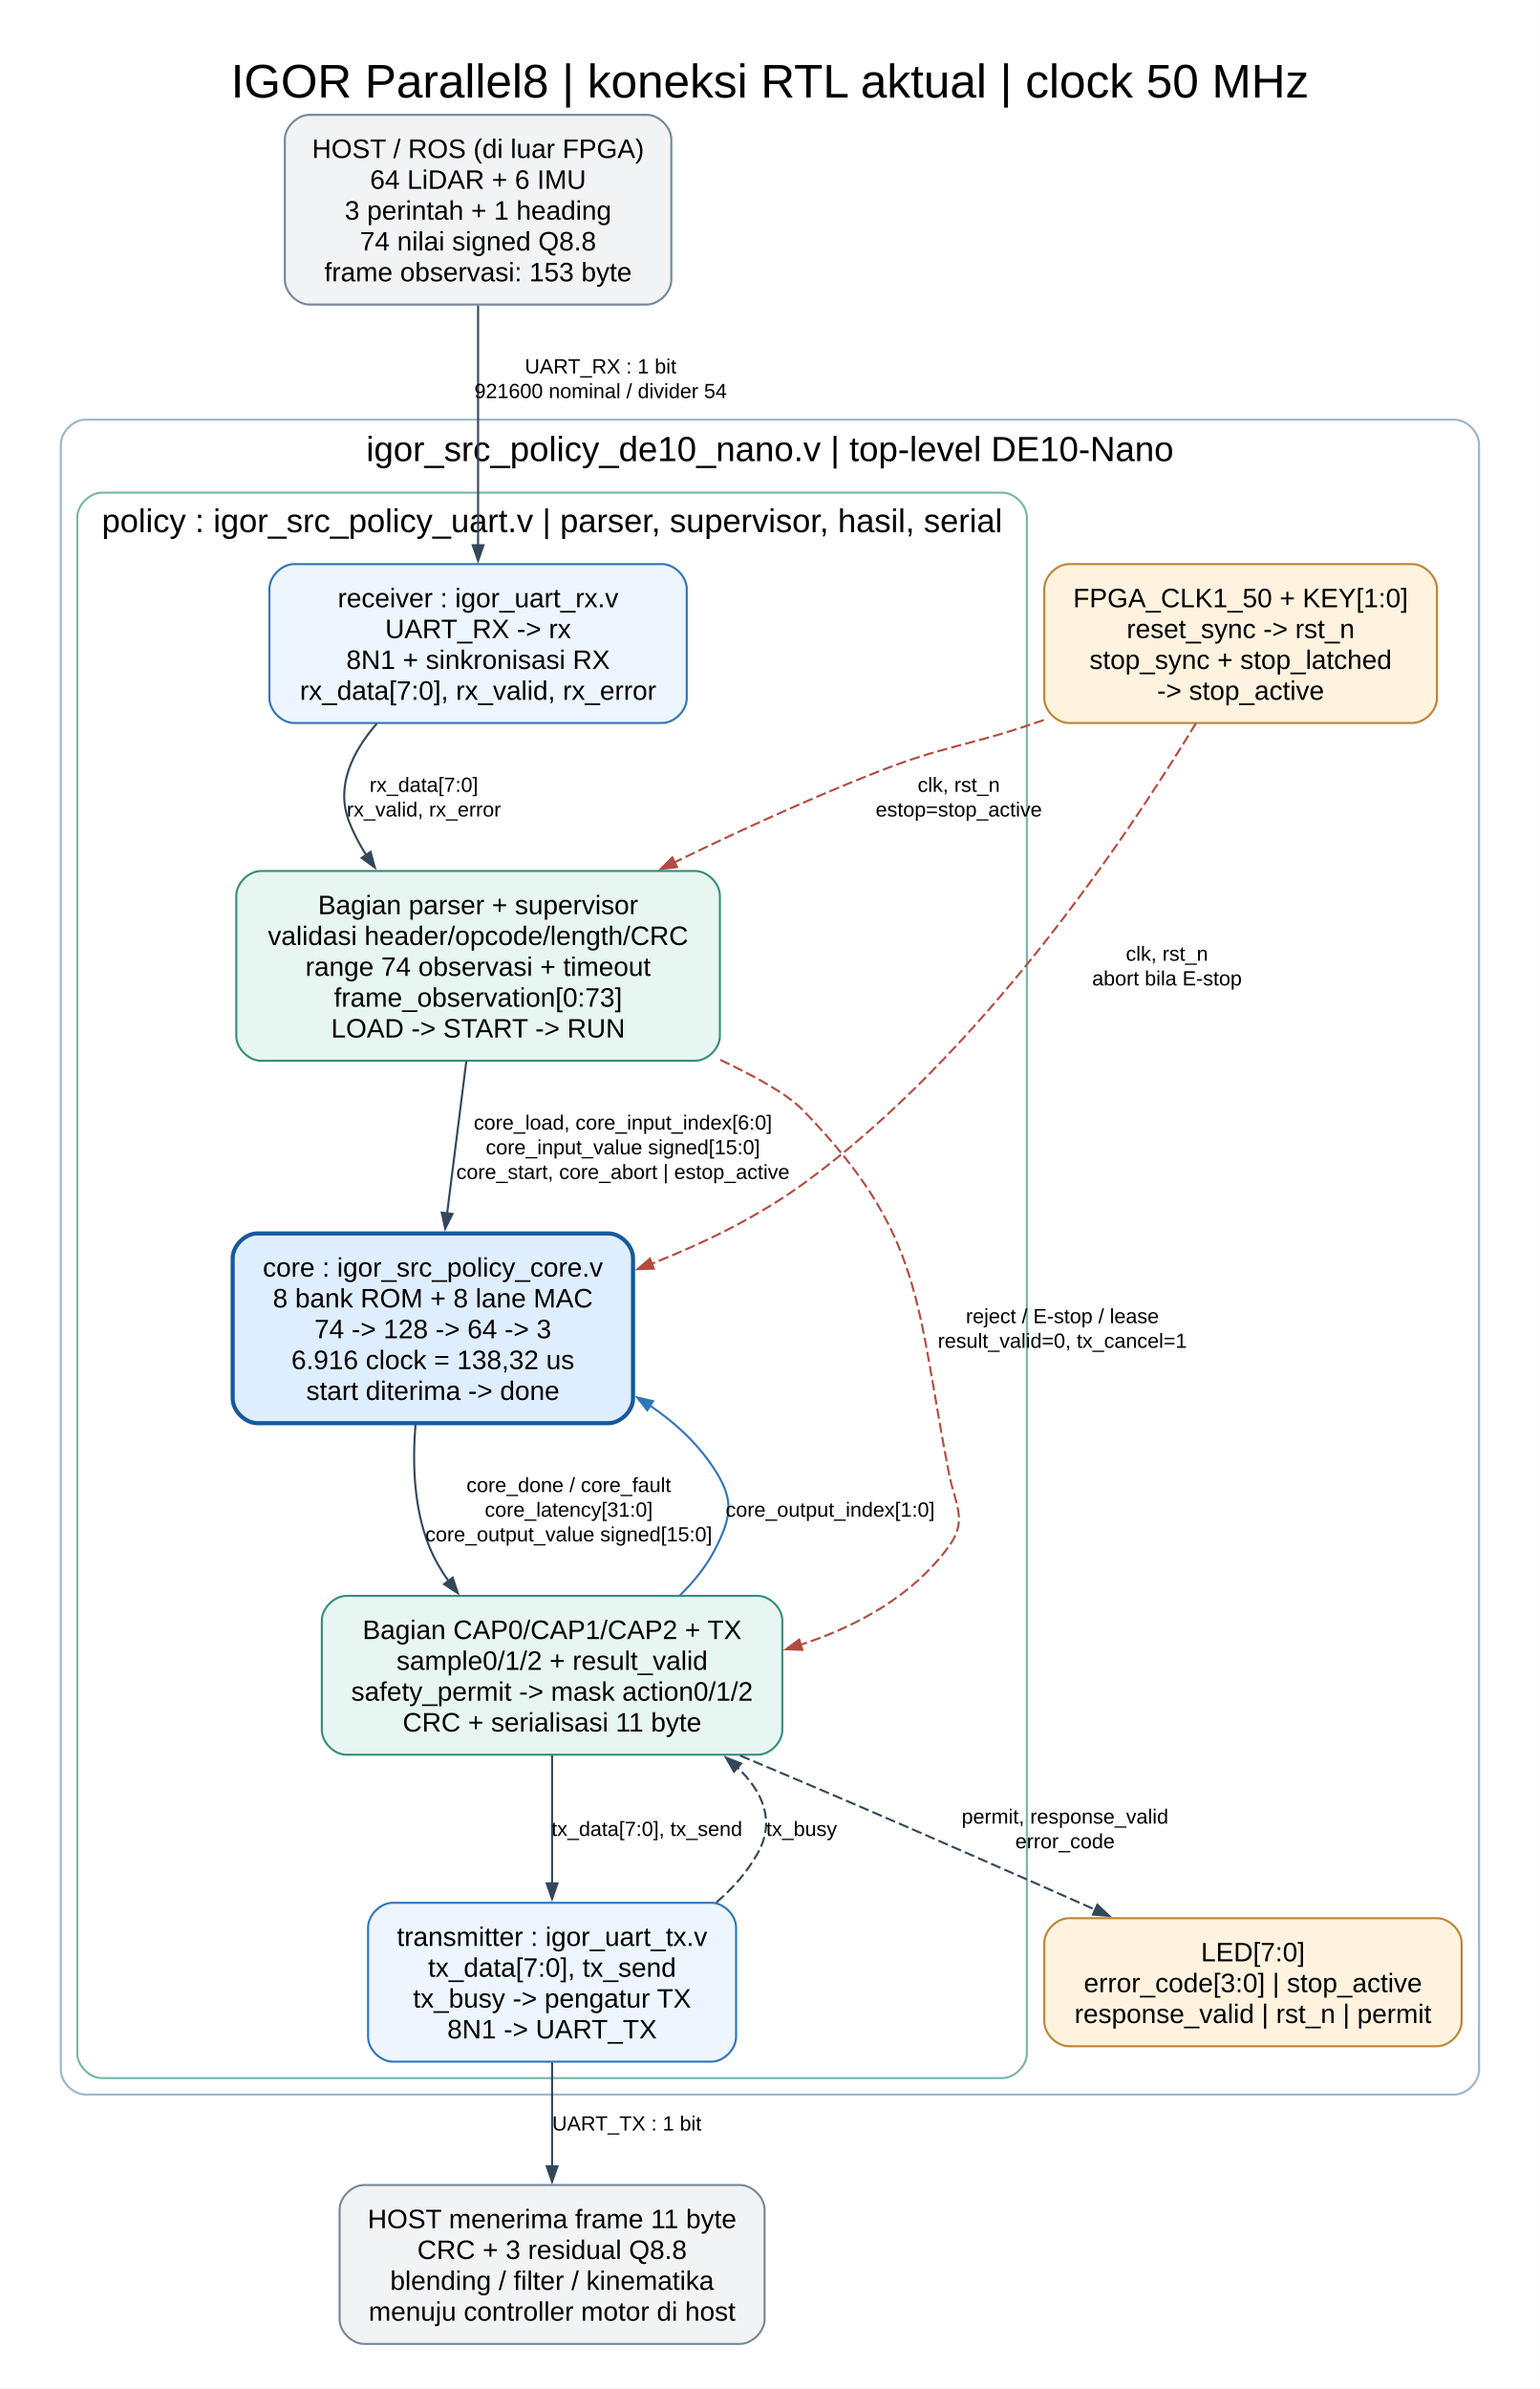
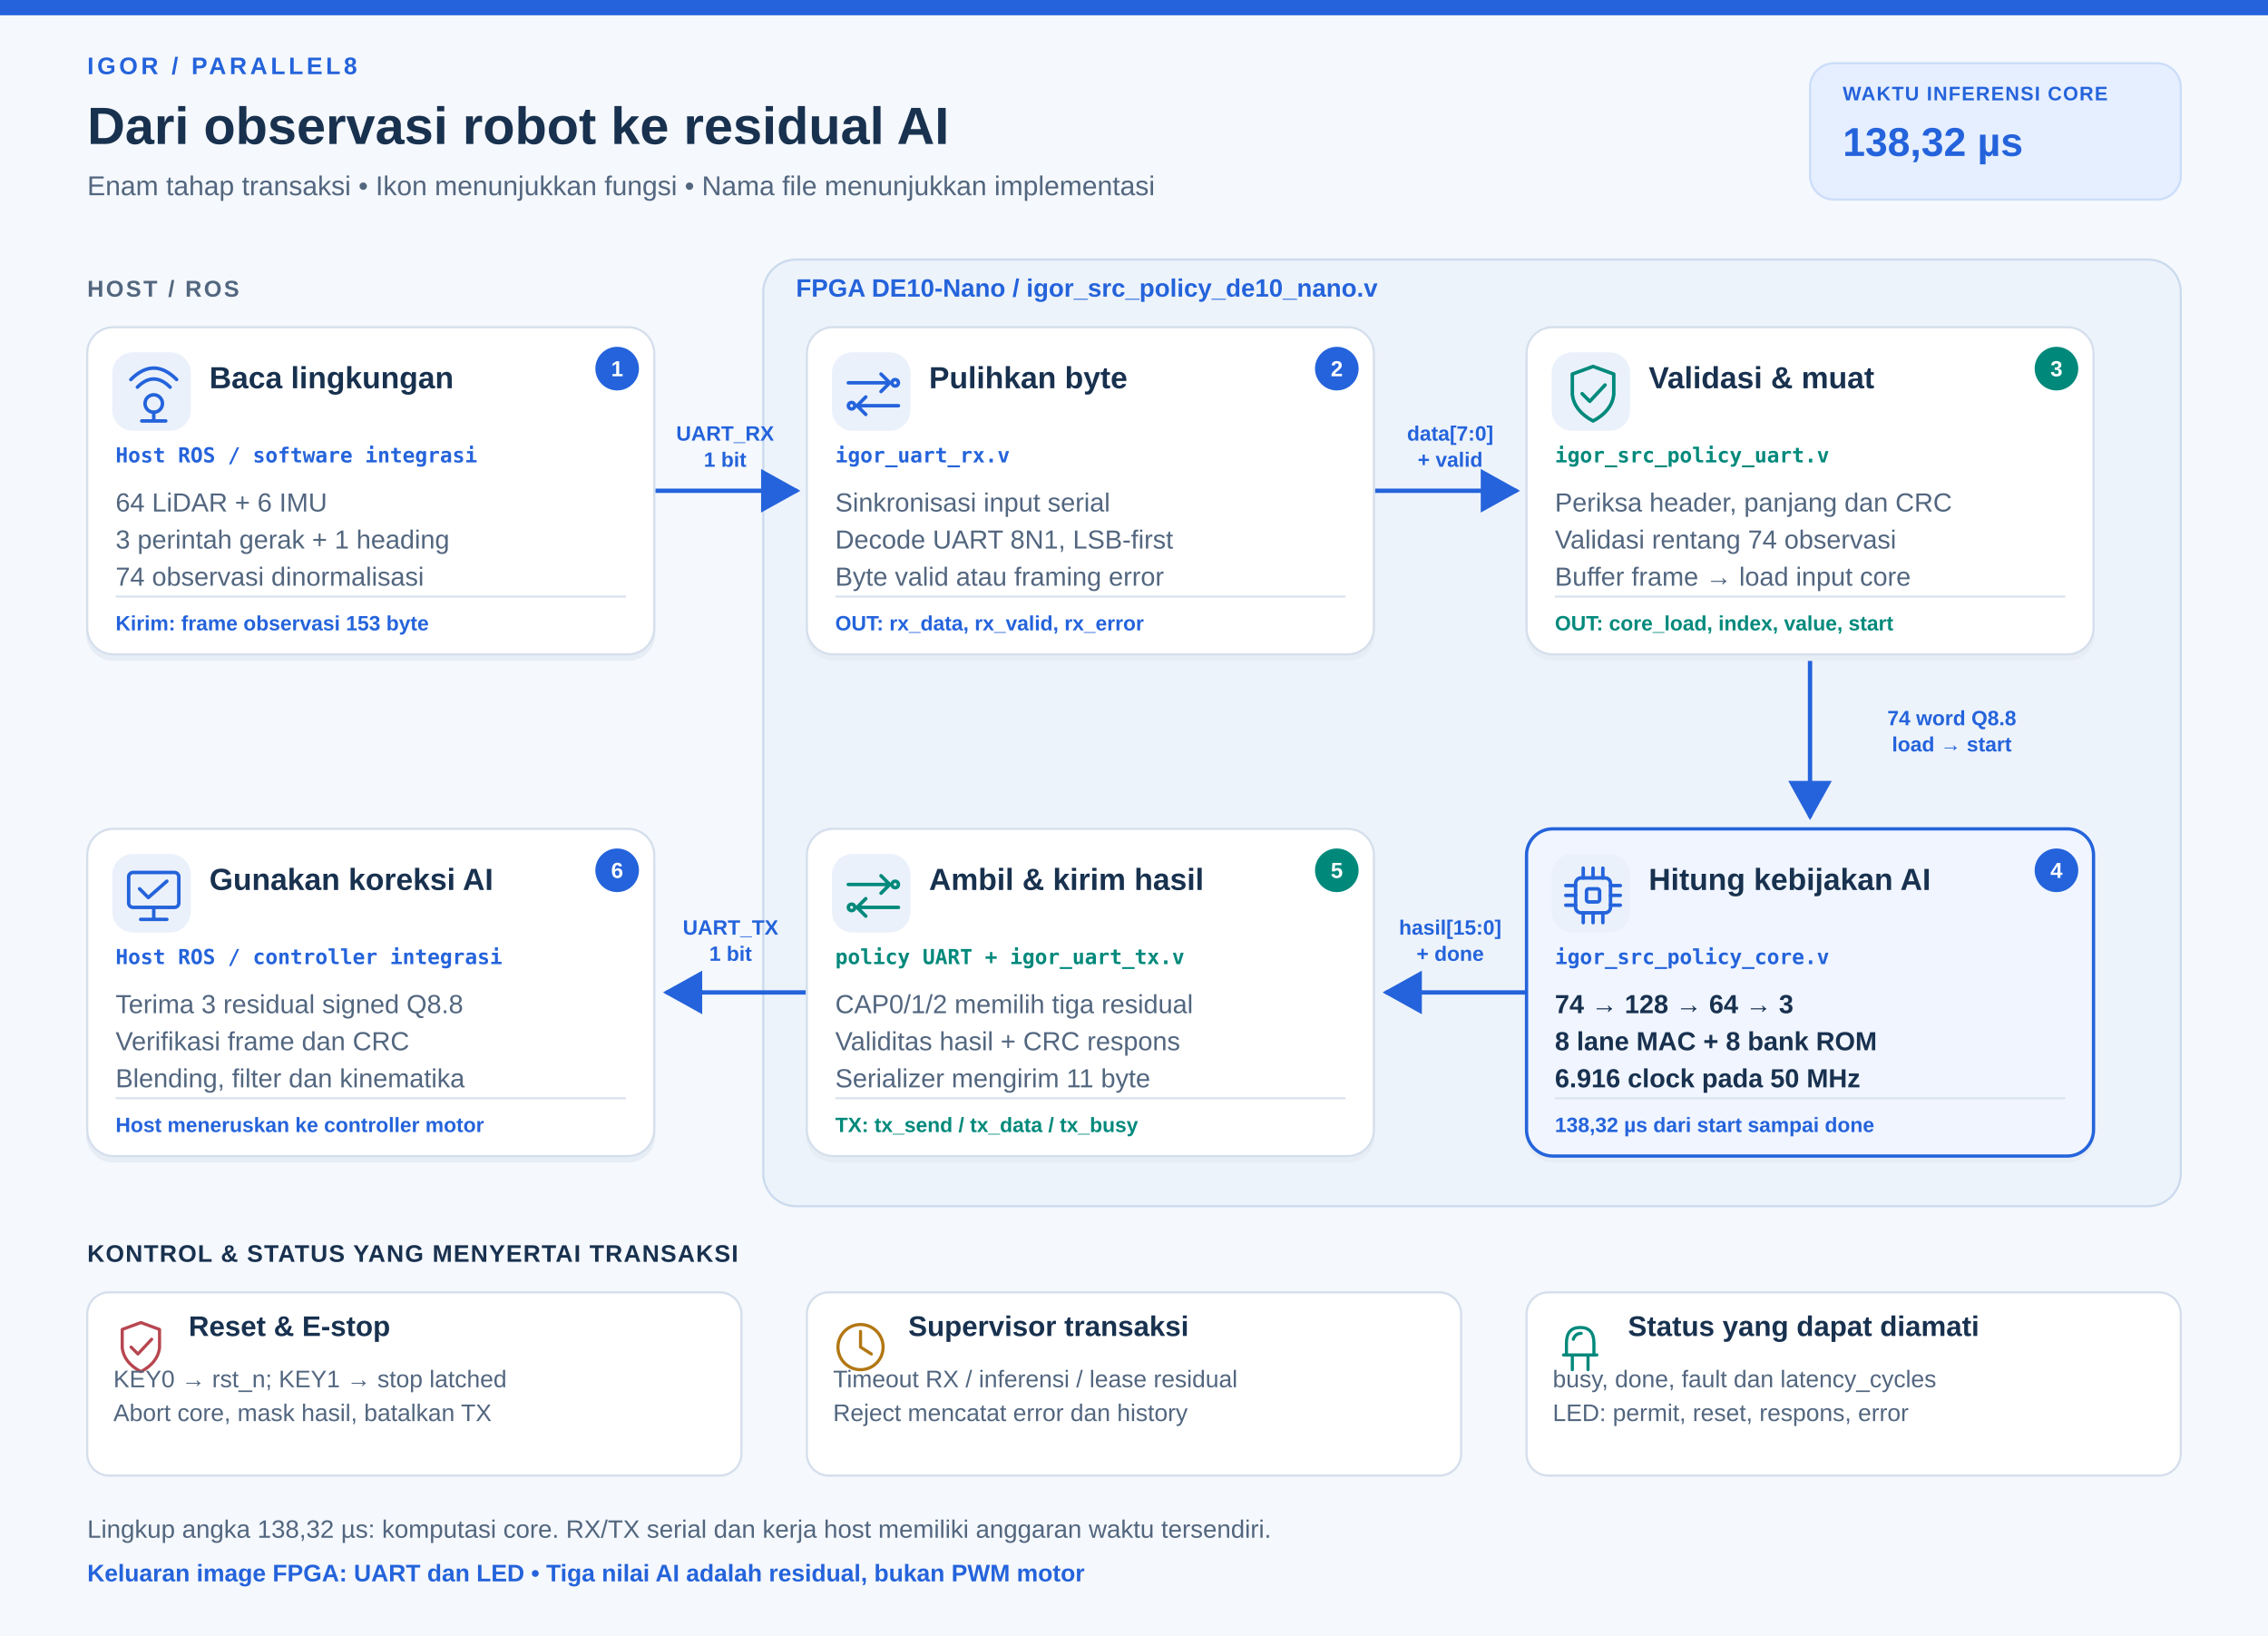
- <svg xmlns="http://www.w3.org/2000/svg" width="749pt" height="1162pt" viewBox="0.00 0.00 749.00 1162.00">
-   <g id="graph0" class="graph" transform="scale(1 1) rotate(0) translate(21.6 1140.06)">
-     <polygon fill="white" stroke="none" points="-21.6,21.6 -21.6,-1140.06 727.6,-1140.06 727.6,21.6 -21.6,21.6" />
-     <text xml:space="preserve" text-anchor="middle" x="353" y="-1092.61" font-family="Arial" font-size="23.00">IGOR Parallel8 | koneksi RTL aktual | clock 50 MHz</text>
-     <g id="clust1" class="cluster">
-       <path fill="white" stroke="#9ab5ce" d="M20,-121.28C20,-121.28 686,-121.28 686,-121.28 692,-121.28 698,-127.28 698,-133.28 698,-133.28 698,-923.93 698,-923.93 698,-929.93 692,-935.93 686,-935.93 686,-935.93 20,-935.93 20,-935.93 14,-935.93 8,-929.93 8,-923.93 8,-923.93 8,-133.28 8,-133.28 8,-127.28 14,-121.28 20,-121.28" />
-       <text xml:space="preserve" text-anchor="middle" x="353" y="-915.78" font-family="Arial" font-size="17.00">igor_src_policy_de10_nano.v | top-level DE10-Nano</text>
-     </g>
-     <g id="clust2" class="cluster">
-       <path fill="white" stroke="#78b5aa" d="M28,-129.28C28,-129.28 466,-129.28 466,-129.28 472,-129.28 478,-135.28 478,-141.28 478,-141.28 478,-888.43 478,-888.43 478,-894.43 472,-900.43 466,-900.43 466,-900.43 28,-900.43 28,-900.43 22,-900.43 16,-894.43 16,-888.43 16,-888.43 16,-141.28 16,-141.28 16,-135.28 22,-129.28 28,-129.28" />
-       <text xml:space="preserve" text-anchor="middle" x="247" y="-881.23" font-family="Arial" font-size="16.00">policy : igor_src_policy_uart.v | parser, supervisor, hasil, serial</text>
-     </g>
-     <g id="node1" class="node">
-       <path fill="#f1f3f5" stroke="#778899" d="M293.02,-1084.21C293.02,-1084.21 128.98,-1084.21 128.98,-1084.21 122.98,-1084.21 116.98,-1078.21 116.98,-1072.21 116.98,-1072.21 116.98,-1003.93 116.98,-1003.93 116.98,-997.93 122.98,-991.93 128.98,-991.93 128.98,-991.93 293.02,-991.93 293.02,-991.93 299.02,-991.93 305.02,-997.93 305.02,-1003.93 305.02,-1003.93 305.02,-1072.21 305.02,-1072.21 305.02,-1078.21 299.02,-1084.21 293.02,-1084.21" />
-       <text xml:space="preserve" text-anchor="middle" x="211" y="-1063.22" font-family="Arial" font-size="13.00">HOST / ROS (di luar FPGA)</text>
-       <text xml:space="preserve" text-anchor="middle" x="211" y="-1048.22" font-family="Arial" font-size="13.00">64 LiDAR + 6 IMU</text>
-       <text xml:space="preserve" text-anchor="middle" x="211" y="-1033.22" font-family="Arial" font-size="13.00">3 perintah + 1 heading</text>
-       <text xml:space="preserve" text-anchor="middle" x="211" y="-1018.22" font-family="Arial" font-size="13.00">74 nilai signed Q8.8</text>
-       <text xml:space="preserve" text-anchor="middle" x="211" y="-1003.22" font-family="Arial" font-size="13.00">frame observasi: 153 byte</text>
-     </g>
-     <g id="node4" class="node">
-       <path fill="#edf5ff" stroke="#3175b9" d="M300.52,-865.68C300.52,-865.68 121.48,-865.68 121.48,-865.68 115.48,-865.68 109.48,-859.68 109.48,-853.68 109.48,-853.68 109.48,-800.4 109.48,-800.4 109.48,-794.4 115.48,-788.4 121.48,-788.4 121.48,-788.4 300.52,-788.4 300.52,-788.4 306.52,-788.4 312.52,-794.4 312.52,-800.4 312.52,-800.4 312.52,-853.68 312.52,-853.68 312.52,-859.68 306.52,-865.68 300.52,-865.68" />
-       <text xml:space="preserve" text-anchor="middle" x="211" y="-844.69" font-family="Arial" font-size="13.00">receiver : igor_uart_rx.v</text>
-       <text xml:space="preserve" text-anchor="middle" x="211" y="-829.69" font-family="Arial" font-size="13.00">UART_RX -&gt; rx</text>
-       <text xml:space="preserve" text-anchor="middle" x="211" y="-814.69" font-family="Arial" font-size="13.00">8N1 + sinkronisasi RX</text>
-       <text xml:space="preserve" text-anchor="middle" x="211" y="-799.69" font-family="Arial" font-size="13.00">rx_data[7:0], rx_valid, rx_error</text>
-     </g>
-     <g id="edge11" class="edge">
-       <path fill="none" stroke="#33475b" d="M211,-991.46C211,-956.79 211,-909.3 211,-874.44" />
-       <polygon fill="#33475b" stroke="#33475b" points="213.63,-874.88 211,-867.38 208.38,-874.88 213.63,-874.88" />
-       <text xml:space="preserve" text-anchor="middle" x="270.62" y="-958.43" font-family="Arial" font-size="10.00">UART_RX : 1 bit</text>
-       <text xml:space="preserve" text-anchor="middle" x="270.62" y="-946.43" font-family="Arial" font-size="10.00">921600 nominal / divider 54</text>
-     </g>
-     <g id="node2" class="node">
-       <path fill="#f1f3f5" stroke="#778899" d="M338.39,-77.28C338.39,-77.28 155.61,-77.28 155.61,-77.28 149.61,-77.28 143.61,-71.28 143.61,-65.28 143.61,-65.28 143.61,-12 143.61,-12 143.61,-6 149.61,0 155.61,0 155.61,0 338.39,0 338.39,0 344.39,0 350.39,-6 350.39,-12 350.39,-12 350.39,-65.28 350.39,-65.28 350.39,-71.28 344.39,-77.28 338.39,-77.28" />
-       <text xml:space="preserve" text-anchor="middle" x="247" y="-56.29" font-family="Arial" font-size="13.00">HOST menerima frame 11 byte</text>
-       <text xml:space="preserve" text-anchor="middle" x="247" y="-41.29" font-family="Arial" font-size="13.00">CRC + 3 residual Q8.8</text>
-       <text xml:space="preserve" text-anchor="middle" x="247" y="-26.29" font-family="Arial" font-size="13.00">blending / filter / kinematika</text>
-       <text xml:space="preserve" text-anchor="middle" x="247" y="-11.29" font-family="Arial" font-size="13.00">menuju controller motor di host</text>
-     </g>
-     <g id="node3" class="node">
-       <path fill="#fff3df" stroke="#bd8534" d="M665.52,-865.68C665.52,-865.68 498.48,-865.68 498.48,-865.68 492.48,-865.68 486.48,-859.68 486.48,-853.68 486.48,-853.68 486.48,-800.4 486.48,-800.4 486.48,-794.4 492.48,-788.4 498.48,-788.4 498.48,-788.4 665.52,-788.4 665.52,-788.4 671.52,-788.4 677.52,-794.4 677.52,-800.4 677.52,-800.4 677.52,-853.68 677.52,-853.68 677.52,-859.68 671.52,-865.68 665.52,-865.68" />
-       <text xml:space="preserve" text-anchor="middle" x="582" y="-844.69" font-family="Arial" font-size="13.00">FPGA_CLK1_50 + KEY[1:0]</text>
-       <text xml:space="preserve" text-anchor="middle" x="582" y="-829.69" font-family="Arial" font-size="13.00">reset_sync -&gt; rst_n</text>
-       <text xml:space="preserve" text-anchor="middle" x="582" y="-814.69" font-family="Arial" font-size="13.00">stop_sync + stop_latched</text>
-       <text xml:space="preserve" text-anchor="middle" x="582" y="-799.69" font-family="Arial" font-size="13.00">-&gt; stop_active</text>
-     </g>
-     <g id="node5" class="node">
-       <path fill="#e8f6f1" stroke="#348f7c" d="M316.64,-716.4C316.64,-716.4 105.36,-716.4 105.36,-716.4 99.36,-716.4 93.36,-710.4 93.36,-704.4 93.36,-704.4 93.36,-636.12 93.36,-636.12 93.36,-630.12 99.36,-624.12 105.36,-624.12 105.36,-624.12 316.64,-624.12 316.64,-624.12 322.64,-624.12 328.64,-630.12 328.64,-636.12 328.64,-636.12 328.64,-704.4 328.64,-704.4 328.64,-710.4 322.64,-716.4 316.64,-716.4" />
-       <text xml:space="preserve" text-anchor="middle" x="211" y="-695.41" font-family="Arial" font-size="13.00">Bagian parser + supervisor</text>
-       <text xml:space="preserve" text-anchor="middle" x="211" y="-680.41" font-family="Arial" font-size="13.00">validasi header/opcode/length/CRC</text>
-       <text xml:space="preserve" text-anchor="middle" x="211" y="-665.41" font-family="Arial" font-size="13.00">range 74 observasi + timeout</text>
-       <text xml:space="preserve" text-anchor="middle" x="211" y="-650.41" font-family="Arial" font-size="13.00">frame_observation[0:73]</text>
-       <text xml:space="preserve" text-anchor="middle" x="211" y="-635.41" font-family="Arial" font-size="13.00">LOAD -&gt; START -&gt; RUN</text>
-     </g>
-     <g id="edge8" class="edge">
-       <path fill="none" stroke="#b44b40" stroke-dasharray="5,2" d="M486.24,-789.86C484.82,-789.37 483.4,-788.88 482,-788.4 447.99,-776.73 438.21,-777.56 404.75,-764.4 372.09,-751.56 337.28,-735.58 306.31,-720.51" />
-       <polygon fill="#b44b40" stroke="#b44b40" points="307.77,-718.3 299.88,-717.36 305.47,-723.02 307.77,-718.3" />
-       <text xml:space="preserve" text-anchor="middle" x="444.88" y="-754.9" font-family="Arial" font-size="10.00">clk, rst_n</text>
-       <text xml:space="preserve" text-anchor="middle" x="444.88" y="-742.9" font-family="Arial" font-size="10.00">estop=stop_active</text>
-     </g>
-     <g id="node6" class="node">
-       <path fill="#dfeeff" stroke="#165a9e" stroke-width="2" d="M274.39,-540.12C274.39,-540.12 103.61,-540.12 103.61,-540.12 97.61,-540.12 91.61,-534.12 91.61,-528.12 91.61,-528.12 91.61,-459.84 91.61,-459.84 91.61,-453.84 97.61,-447.84 103.61,-447.84 103.61,-447.84 274.39,-447.84 274.39,-447.84 280.39,-447.84 286.39,-453.84 286.39,-459.84 286.39,-459.84 286.39,-528.12 286.39,-528.12 286.39,-534.12 280.39,-540.12 274.39,-540.12" />
-       <text xml:space="preserve" text-anchor="middle" x="189" y="-519.13" font-family="Arial" font-size="13.00">core : igor_src_policy_core.v</text>
-       <text xml:space="preserve" text-anchor="middle" x="189" y="-504.13" font-family="Arial" font-size="13.00">8 bank ROM + 8 lane MAC</text>
-       <text xml:space="preserve" text-anchor="middle" x="189" y="-489.13" font-family="Arial" font-size="13.00">74 -&gt; 128 -&gt; 64 -&gt; 3</text>
-       <text xml:space="preserve" text-anchor="middle" x="189" y="-474.13" font-family="Arial" font-size="13.00">6.916 clock = 138,32 us</text>
-       <text xml:space="preserve" text-anchor="middle" x="189" y="-459.13" font-family="Arial" font-size="13.00">start diterima -&gt; done</text>
-     </g>
-     <g id="edge9" class="edge">
-       <path fill="none" stroke="#b44b40" stroke-dasharray="5,2" d="M560.26,-788.27C526.19,-732.12 455.12,-626.57 369,-564.12 346.99,-548.16 320.83,-535.37 295.37,-525.34" />
-       <polygon fill="#b44b40" stroke="#b44b40" points="296.49,-522.96 288.55,-522.72 294.61,-527.86 296.49,-522.96" />
-       <text xml:space="preserve" text-anchor="middle" x="546.17" y="-672.76" font-family="Arial" font-size="10.00">clk, rst_n</text>
-       <text xml:space="preserve" text-anchor="middle" x="546.17" y="-660.76" font-family="Arial" font-size="10.00">abort bila E-stop</text>
-     </g>
-     <g id="edge1" class="edge">
-       <path fill="none" stroke="#33475b" d="M161.73,-788.12C149.57,-774.09 141.68,-757.42 148.25,-740.4 150.41,-734.81 153.25,-729.4 156.53,-724.22" />
-       <polygon fill="#33475b" stroke="#33475b" points="158.68,-725.73 160.78,-718.06 154.36,-722.75 158.68,-725.73" />
-       <text xml:space="preserve" text-anchor="middle" x="184.62" y="-754.9" font-family="Arial" font-size="10.00">rx_data[7:0]</text>
-       <text xml:space="preserve" text-anchor="middle" x="184.62" y="-742.9" font-family="Arial" font-size="10.00">rx_valid, rx_error</text>
-     </g>
-     <g id="edge2" class="edge">
-       <path fill="none" stroke="#33475b" d="M205.28,-623.92C202.42,-601.3 198.94,-573.74 195.94,-549.93" />
-       <polygon fill="#33475b" stroke="#33475b" points="198.54,-549.61 195,-542.5 193.33,-550.27 198.54,-549.61" />
-       <text xml:space="preserve" text-anchor="middle" x="281.47" y="-590.62" font-family="Arial" font-size="10.00">core_load, core_input_index[6:0]</text>
-       <text xml:space="preserve" text-anchor="middle" x="281.47" y="-578.62" font-family="Arial" font-size="10.00">core_input_value signed[15:0]</text>
-       <text xml:space="preserve" text-anchor="middle" x="281.47" y="-566.62" font-family="Arial" font-size="10.00">core_start, core_abort | estop_active</text>
-     </g>
-     <g id="node7" class="node">
-       <path fill="#e8f6f1" stroke="#348f7c" d="M347.02,-363.84C347.02,-363.84 146.98,-363.84 146.98,-363.84 140.98,-363.84 134.98,-357.84 134.98,-351.84 134.98,-351.84 134.98,-298.56 134.98,-298.56 134.98,-292.56 140.98,-286.56 146.98,-286.56 146.98,-286.56 347.02,-286.56 347.02,-286.56 353.02,-286.56 359.02,-292.56 359.02,-298.56 359.02,-298.56 359.02,-351.84 359.02,-351.84 359.02,-357.84 353.02,-363.84 347.02,-363.84" />
-       <text xml:space="preserve" text-anchor="middle" x="247" y="-342.85" font-family="Arial" font-size="13.00">Bagian CAP0/CAP1/CAP2 + TX</text>
-       <text xml:space="preserve" text-anchor="middle" x="247" y="-327.85" font-family="Arial" font-size="13.00">sample0/1/2 + result_valid</text>
-       <text xml:space="preserve" text-anchor="middle" x="247" y="-312.85" font-family="Arial" font-size="13.00">safety_permit -&gt; mask action0/1/2</text>
-       <text xml:space="preserve" text-anchor="middle" x="247" y="-297.85" font-family="Arial" font-size="13.00">CRC + serialisasi 11 byte</text>
-     </g>
-     <g id="edge7" class="edge">
-       <path fill="none" stroke="#b44b40" stroke-dasharray="5,2" d="M328.85,-624.53C346.79,-616.09 361.75,-607.59 369,-600.12 427.83,-539.52 423.93,-506.76 440,-423.84 443.04,-408.13 449.44,-400.76 440,-387.84 422.58,-363.99 395.83,-349.16 367.74,-339.99" />
-       <polygon fill="#b44b40" stroke="#b44b40" points="368.77,-337.56 360.83,-337.88 367.24,-342.58 368.77,-337.56" />
-       <text xml:space="preserve" text-anchor="middle" x="495.27" y="-496.48" font-family="Arial" font-size="10.00">reject / E-stop / lease</text>
-       <text xml:space="preserve" text-anchor="middle" x="495.27" y="-484.48" font-family="Arial" font-size="10.00">result_valid=0, tx_cancel=1</text>
-     </g>
-     <g id="edge3" class="edge">
-       <path fill="none" stroke="#33475b" d="M180.54,-447.03C178.99,-428.08 179.78,-406.28 187.25,-387.84 189.64,-381.95 192.88,-376.32 196.64,-371.01" />
-       <polygon fill="#33475b" stroke="#33475b" points="198.63,-372.73 201.12,-365.19 194.47,-369.53 198.63,-372.73" />
-       <text xml:space="preserve" text-anchor="middle" x="255.12" y="-414.34" font-family="Arial" font-size="10.00">core_done / core_fault</text>
-       <text xml:space="preserve" text-anchor="middle" x="255.12" y="-402.34" font-family="Arial" font-size="10.00">core_latency[31:0]</text>
-       <text xml:space="preserve" text-anchor="middle" x="255.12" y="-390.34" font-family="Arial" font-size="10.00">core_output_value signed[15:0]</text>
-     </g>
-     <g id="edge4" class="edge">
-       <path fill="none" stroke="#3175b9" d="M309.25,-364.15C316.4,-371.12 322.67,-379.03 327,-387.84 334.06,-402.2 335.41,-410.23 327,-423.84 318.86,-437.02 307.37,-447.77 294.44,-456.52" />
-       <polygon fill="#3175b9" stroke="#3175b9" points="293.32,-454.12 288.4,-460.36 296.14,-458.55 293.32,-454.12" />
-       <text xml:space="preserve" text-anchor="middle" x="382.31" y="-402.34" font-family="Arial" font-size="10.00">core_output_index[1:0]</text>
-     </g>
-     <g id="node8" class="node">
-       <path fill="#edf5ff" stroke="#3175b9" d="M324.52,-214.56C324.52,-214.56 169.48,-214.56 169.48,-214.56 163.48,-214.56 157.48,-208.56 157.48,-202.56 157.48,-202.56 157.48,-149.28 157.48,-149.28 157.48,-143.28 163.48,-137.28 169.48,-137.28 169.48,-137.28 324.52,-137.28 324.52,-137.28 330.52,-137.28 336.52,-143.28 336.52,-149.28 336.52,-149.28 336.52,-202.56 336.52,-202.56 336.52,-208.56 330.52,-214.56 324.52,-214.56" />
-       <text xml:space="preserve" text-anchor="middle" x="247" y="-193.57" font-family="Arial" font-size="13.00">transmitter : igor_uart_tx.v</text>
-       <text xml:space="preserve" text-anchor="middle" x="247" y="-178.57" font-family="Arial" font-size="13.00">tx_data[7:0], tx_send</text>
-       <text xml:space="preserve" text-anchor="middle" x="247" y="-163.57" font-family="Arial" font-size="13.00">tx_busy -&gt; pengatur TX</text>
-       <text xml:space="preserve" text-anchor="middle" x="247" y="-148.57" font-family="Arial" font-size="13.00">8N1 -&gt; UART_TX</text>
-     </g>
-     <g id="edge5" class="edge">
-       <path fill="none" stroke="#33475b" d="M247,-286.27C247,-267.28 247,-244.1 247,-223.98" />
-       <polygon fill="#33475b" stroke="#33475b" points="249.63,-223.99 247,-216.49 244.38,-223.99 249.63,-223.99" />
-       <text xml:space="preserve" text-anchor="middle" x="293.12" y="-247.06" font-family="Arial" font-size="10.00">tx_data[7:0], tx_send</text>
-     </g>
-     <g id="node9" class="node">
-       <path fill="#fff3df" stroke="#bd8534" d="M677.52,-207.06C677.52,-207.06 498.48,-207.06 498.48,-207.06 492.48,-207.06 486.48,-201.06 486.48,-195.06 486.48,-195.06 486.48,-156.78 486.48,-156.78 486.48,-150.78 492.48,-144.78 498.48,-144.78 498.48,-144.78 677.52,-144.78 677.52,-144.78 683.52,-144.78 689.52,-150.78 689.52,-156.78 689.52,-156.78 689.52,-195.06 689.52,-195.06 689.52,-201.06 683.52,-207.06 677.52,-207.06" />
-       <text xml:space="preserve" text-anchor="middle" x="588" y="-186.07" font-family="Arial" font-size="13.00">LED[7:0]</text>
-       <text xml:space="preserve" text-anchor="middle" x="588" y="-171.07" font-family="Arial" font-size="13.00">error_code[3:0] | stop_active</text>
-       <text xml:space="preserve" text-anchor="middle" x="588" y="-156.07" font-family="Arial" font-size="13.00">response_valid | rst_n | permit</text>
-     </g>
-     <g id="edge10" class="edge">
-       <path fill="none" stroke="#33475b" stroke-dasharray="5,2" d="M338.47,-286.16C356.88,-278.41 376.08,-270.27 394,-262.56 432.83,-245.85 475.85,-226.9 511.5,-211.09" />
-       <polygon fill="#33475b" stroke="#33475b" points="512.28,-213.61 518.07,-208.17 510.15,-208.81 512.28,-213.61" />
-       <text xml:space="preserve" text-anchor="middle" x="496.55" y="-253.06" font-family="Arial" font-size="10.00">permit, response_valid</text>
-       <text xml:space="preserve" text-anchor="middle" x="496.55" y="-241.06" font-family="Arial" font-size="10.00">error_code</text>
-     </g>
-     <g id="edge12" class="edge">
-       <path fill="none" stroke="#33475b" d="M247,-136.88C247,-121.18 247,-102.84 247,-86.34" />
-       <polygon fill="#33475b" stroke="#33475b" points="249.63,-86.41 247,-78.91 244.38,-86.41 249.63,-86.41" />
-       <text xml:space="preserve" text-anchor="middle" x="283.38" y="-103.78" font-family="Arial" font-size="10.00">UART_TX : 1 bit</text>
-     </g>
-     <g id="edge6" class="edge">
-       <path fill="none" stroke="#33475b" stroke-dasharray="5,2" d="M326.92,-214.72C334.91,-221.57 341.93,-229.48 347,-238.56 355.76,-254.25 349.71,-268.39 337.11,-280.44" />
-       <polygon fill="#33475b" stroke="#33475b" points="335.55,-278.31 331.58,-285.19 338.98,-282.29 335.55,-278.31" />
-       <text xml:space="preserve" text-anchor="middle" x="368.38" y="-247.06" font-family="Arial" font-size="10.00">tx_busy</text>
-     </g>
+ <svg xmlns="http://www.w3.org/2000/svg" width="2080" height="1500" viewBox="0 0 2080 1500">
+   <defs>
+     <marker id="arrow-blue" markerWidth="10" markerHeight="10" refX="8" refY="5" orient="auto">
+       <path d="M0 0 L9 5 L0 10 Z" fill="#2463db" />
+     </marker>
+     <marker id="arrow-purple" markerWidth="10" markerHeight="10" refX="8" refY="5" orient="auto">
+       <path d="M0 0 L9 5 L0 10 Z" fill="#7953b8" />
+     </marker>
+     <marker id="arrow-teal" markerWidth="10" markerHeight="10" refX="8" refY="5" orient="auto">
+       <path d="M0 0 L9 5 L0 10 Z" fill="#00897b" />
+     </marker>
+     <marker id="arrow-amber" markerWidth="10" markerHeight="10" refX="8" refY="5" orient="auto">
+       <path d="M0 0 L9 5 L0 10 Z" fill="#b27713" />
+     </marker>
+   </defs>
+   <rect width="2080" height="1500" fill="#f5f8fc" />
+   <rect x="0" width="2080" height="14" fill="#2463db" />
+   <text x="80" y="68" font-family="Arial, sans-serif" font-size="22" fill="#2463db" font-weight="700" text-anchor="start" letter-spacing="3">IGOR  /  PARALLEL8</text>
+   <text x="80" y="132" font-family="Arial, sans-serif" font-size="48" fill="#18314f" font-weight="700" text-anchor="start" letter-spacing="0">Dari observasi robot ke residual AI</text>
+   <text x="80" y="179" font-family="Arial, sans-serif" font-size="25" fill="#52667f" font-weight="400" text-anchor="start" letter-spacing="0">Enam tahap transaksi  •  Ikon menunjukkan fungsi  •  Nama file menunjukkan implementasi</text>
+   <rect x="1660" y="58" width="340" height="125" rx="22" fill="#e6efff" stroke="#ccddfa" stroke-width="2" />
+   <text x="1690" y="92" font-family="Arial, sans-serif" font-size="18" fill="#2463db" font-weight="700" text-anchor="start" letter-spacing="1">WAKTU INFERENSI CORE</text>
+   <text x="1690" y="143" font-family="Arial, sans-serif" font-size="37" fill="#2463db" font-weight="700" text-anchor="start" letter-spacing="0">138,32 µs</text>
+   <rect x="700" y="238" width="1300" height="868" rx="30" fill="#edf3fb" stroke="#cbdbee" stroke-width="2" />
+   <text x="730" y="272" font-family="Arial, sans-serif" font-size="23" fill="#2463db" font-weight="700" text-anchor="start" letter-spacing="0">FPGA DE10-Nano  /  igor_src_policy_de10_nano.v</text>
+   <text x="80" y="272" font-family="Arial, sans-serif" font-size="21" fill="#52667f" font-weight="700" text-anchor="start" letter-spacing="2">HOST / ROS</text>
+   <path d="M600 450 H730" fill="none" stroke="#2463db" stroke-width="4" stroke-linecap="round" stroke-linejoin="round" marker-end="url(#arrow-blue)" />
+   <text x="665" y="404" font-family="Arial, sans-serif" font-size="19" fill="#2463db" font-weight="600" text-anchor="middle" letter-spacing="0">UART_RX</text>
+   <text x="665" y="428" font-family="Arial, sans-serif" font-size="19" fill="#2463db" font-weight="600" text-anchor="middle" letter-spacing="0">1 bit</text>
+   <path d="M1260 450 H1390" fill="none" stroke="#2463db" stroke-width="4" stroke-linecap="round" stroke-linejoin="round" marker-end="url(#arrow-blue)" />
+   <text x="1330" y="404" font-family="Arial, sans-serif" font-size="19" fill="#2463db" font-weight="600" text-anchor="middle" letter-spacing="0">data[7:0]</text>
+   <text x="1330" y="428" font-family="Arial, sans-serif" font-size="19" fill="#2463db" font-weight="600" text-anchor="middle" letter-spacing="0">+ valid</text>
+   <path d="M1660 600 V748" fill="none" stroke="#2463db" stroke-width="4" stroke-linecap="round" stroke-linejoin="round" marker-end="url(#arrow-blue)" />
+   <text x="1790" y="665" font-family="Arial, sans-serif" font-size="19" fill="#2463db" font-weight="600" text-anchor="middle" letter-spacing="0">74 word Q8.8</text>
+   <text x="1790" y="689" font-family="Arial, sans-serif" font-size="19" fill="#2463db" font-weight="600" text-anchor="middle" letter-spacing="0">load → start</text>
+   <path d="M1400 910 H1272" fill="none" stroke="#2463db" stroke-width="4" stroke-linecap="round" stroke-linejoin="round" marker-end="url(#arrow-blue)" />
+   <text x="1330" y="857" font-family="Arial, sans-serif" font-size="19" fill="#2463db" font-weight="600" text-anchor="middle" letter-spacing="0">hasil[15:0]</text>
+   <text x="1330" y="881" font-family="Arial, sans-serif" font-size="19" fill="#2463db" font-weight="600" text-anchor="middle" letter-spacing="0">+ done</text>
+   <path d="M740 910 H612" fill="none" stroke="#2463db" stroke-width="4" stroke-linecap="round" stroke-linejoin="round" marker-end="url(#arrow-blue)" />
+   <text x="670" y="857" font-family="Arial, sans-serif" font-size="19" fill="#2463db" font-weight="600" text-anchor="middle" letter-spacing="0">UART_TX</text>
+   <text x="670" y="881" font-family="Arial, sans-serif" font-size="19" fill="#2463db" font-weight="600" text-anchor="middle" letter-spacing="0">1 bit</text>
+   <rect x="80" y="305" width="520" height="300" rx="24" fill="#e7edf5" stroke="#e7edf5" stroke-width="2" />
+   <rect x="80" y="300" width="520" height="300" rx="24" fill="white" stroke="#d5dfec" stroke-width="2" />
+   <rect x="104" y="324" width="70" height="70" rx="18" fill="#eaf1fb" stroke="#eaf1fb" stroke-width="2" />
+   <g transform="translate(113,333) scale(1)" fill="none" stroke="#2463db" stroke-width="3.2" stroke-linecap="round" stroke-linejoin="round">
+     <circle cx="28" cy="37" r="8" />
+     <path d="M13 22 Q28 7 43 22 M7 15 Q28 -6 49 15 M28 45 V53 M17 53 H39" />
  </g>
+   <text x="192" y="356" font-family="Arial, sans-serif" font-size="28" fill="#18314f" font-weight="700" text-anchor="start" letter-spacing="0">Baca lingkungan</text>
+   <text x="106" y="424" font-family="Consolas, monospace" font-size="19" fill="#2463db" font-weight="600" text-anchor="start" letter-spacing="0">Host ROS / software integrasi</text>
+   <circle cx="566" cy="338" r="20" fill="#2463db" />
+   <text x="566" y="345" font-family="Arial, sans-serif" font-size="20" fill="white" font-weight="700" text-anchor="middle" letter-spacing="0">1</text>
+   <text x="106" y="469" font-family="Arial, sans-serif" font-size="24" fill="#52667f" font-weight="400" text-anchor="start" letter-spacing="0">64 LiDAR + 6 IMU</text>
+   <text x="106" y="503" font-family="Arial, sans-serif" font-size="24" fill="#52667f" font-weight="400" text-anchor="start" letter-spacing="0">3 perintah gerak + 1 heading</text>
+   <text x="106" y="537" font-family="Arial, sans-serif" font-size="24" fill="#52667f" font-weight="400" text-anchor="start" letter-spacing="0">74 observasi dinormalisasi</text>
+   <path d="M106 547 H574" stroke="#dbe4ef" stroke-width="2" />
+   <text x="106" y="578" font-family="Arial, sans-serif" font-size="19" fill="#2463db" font-weight="600" text-anchor="start" letter-spacing="0">Kirim: frame observasi 153 byte</text>
+   <rect x="740" y="305" width="520" height="300" rx="24" fill="#e7edf5" stroke="#e7edf5" stroke-width="2" />
+   <rect x="740" y="300" width="520" height="300" rx="24" fill="white" stroke="#d5dfec" stroke-width="2" />
+   <rect x="764" y="324" width="70" height="70" rx="18" fill="#eaf1fb" stroke="#eaf1fb" stroke-width="2" />
+   <g transform="translate(773,333) scale(1)" fill="none" stroke="#2463db" stroke-width="3.2" stroke-linecap="round" stroke-linejoin="round">
+     <path d="M5 18 H43 L35 10 M43 18 L35 26 M51 39 H13 L21 31 M13 39 L21 47" />
+     <circle cx="8" cy="39" r="3" />
+     <circle cx="48" cy="18" r="3" />
+   </g>
+   <text x="852" y="356" font-family="Arial, sans-serif" font-size="28" fill="#18314f" font-weight="700" text-anchor="start" letter-spacing="0">Pulihkan byte</text>
+   <text x="766" y="424" font-family="Consolas, monospace" font-size="19" fill="#2463db" font-weight="600" text-anchor="start" letter-spacing="0">igor_uart_rx.v</text>
+   <circle cx="1226" cy="338" r="20" fill="#2463db" />
+   <text x="1226" y="345" font-family="Arial, sans-serif" font-size="20" fill="white" font-weight="700" text-anchor="middle" letter-spacing="0">2</text>
+   <text x="766" y="469" font-family="Arial, sans-serif" font-size="24" fill="#52667f" font-weight="400" text-anchor="start" letter-spacing="0">Sinkronisasi input serial</text>
+   <text x="766" y="503" font-family="Arial, sans-serif" font-size="24" fill="#52667f" font-weight="400" text-anchor="start" letter-spacing="0">Decode UART 8N1, LSB-first</text>
+   <text x="766" y="537" font-family="Arial, sans-serif" font-size="24" fill="#52667f" font-weight="400" text-anchor="start" letter-spacing="0">Byte valid atau framing error</text>
+   <path d="M766 547 H1234" stroke="#dbe4ef" stroke-width="2" />
+   <text x="766" y="578" font-family="Arial, sans-serif" font-size="19" fill="#2463db" font-weight="600" text-anchor="start" letter-spacing="0">OUT: rx_data, rx_valid, rx_error</text>
+   <rect x="1400" y="305" width="520" height="300" rx="24" fill="#e7edf5" stroke="#e7edf5" stroke-width="2" />
+   <rect x="1400" y="300" width="520" height="300" rx="24" fill="white" stroke="#d5dfec" stroke-width="2" />
+   <rect x="1424" y="324" width="70" height="70" rx="18" fill="#eaf1fb" stroke="#eaf1fb" stroke-width="2" />
+   <g transform="translate(1433,333) scale(1)" fill="none" stroke="#00897b" stroke-width="3.2" stroke-linecap="round" stroke-linejoin="round">
+     <path d="M28 3 L47 10 V29 Q45 44 28 53 Q11 44 9 29 V10 Z M18 28 L25 35 L39 20" />
+   </g>
+   <text x="1512" y="356" font-family="Arial, sans-serif" font-size="28" fill="#18314f" font-weight="700" text-anchor="start" letter-spacing="0">Validasi &amp; muat</text>
+   <text x="1426" y="424" font-family="Consolas, monospace" font-size="19" fill="#00897b" font-weight="600" text-anchor="start" letter-spacing="0">igor_src_policy_uart.v</text>
+   <circle cx="1886" cy="338" r="20" fill="#00897b" />
+   <text x="1886" y="345" font-family="Arial, sans-serif" font-size="20" fill="white" font-weight="700" text-anchor="middle" letter-spacing="0">3</text>
+   <text x="1426" y="469" font-family="Arial, sans-serif" font-size="24" fill="#52667f" font-weight="400" text-anchor="start" letter-spacing="0">Periksa header, panjang dan CRC</text>
+   <text x="1426" y="503" font-family="Arial, sans-serif" font-size="24" fill="#52667f" font-weight="400" text-anchor="start" letter-spacing="0">Validasi rentang 74 observasi</text>
+   <text x="1426" y="537" font-family="Arial, sans-serif" font-size="24" fill="#52667f" font-weight="400" text-anchor="start" letter-spacing="0">Buffer frame → load input core</text>
+   <path d="M1426 547 H1894" stroke="#dbe4ef" stroke-width="2" />
+   <text x="1426" y="578" font-family="Arial, sans-serif" font-size="19" fill="#00897b" font-weight="600" text-anchor="start" letter-spacing="0">OUT: core_load, index, value, start</text>
+   <rect x="1400" y="765" width="520" height="300" rx="24" fill="#e7edf5" stroke="#e7edf5" stroke-width="2" />
+   <rect x="1400" y="760" width="520" height="300" rx="24" fill="#f0f5ff" stroke="#2463db" stroke-width="3" />
+   <rect x="1424" y="784" width="70" height="70" rx="18" fill="#eaf1fb" stroke="#eaf1fb" stroke-width="2" />
+   <g transform="translate(1433,793) scale(1)" fill="none" stroke="#2463db" stroke-width="3.2" stroke-linecap="round" stroke-linejoin="round">
+     <rect x="12" y="12" width="32" height="32" rx="5" />
+     <rect x="22" y="22" width="12" height="12" rx="2" />
+     <path d="M19 3 V12 M28 3 V12 M37 3 V12 M19 44 V53 M28 44 V53 M37 44 V53 M3 19 H12 M3 28 H12 M3 37 H12 M44 19 H53 M44 28 H53 M44 37 H53" />
+   </g>
+   <text x="1512" y="816" font-family="Arial, sans-serif" font-size="28" fill="#18314f" font-weight="700" text-anchor="start" letter-spacing="0">Hitung kebijakan AI</text>
+   <text x="1426" y="884" font-family="Consolas, monospace" font-size="19" fill="#2463db" font-weight="600" text-anchor="start" letter-spacing="0">igor_src_policy_core.v</text>
+   <circle cx="1886" cy="798" r="20" fill="#2463db" />
+   <text x="1886" y="805" font-family="Arial, sans-serif" font-size="20" fill="white" font-weight="700" text-anchor="middle" letter-spacing="0">4</text>
+   <text x="1426" y="929" font-family="Arial, sans-serif" font-size="24" fill="#18314f" font-weight="600" text-anchor="start" letter-spacing="0">74 → 128 → 64 → 3</text>
+   <text x="1426" y="963" font-family="Arial, sans-serif" font-size="24" fill="#18314f" font-weight="600" text-anchor="start" letter-spacing="0">8 lane MAC + 8 bank ROM</text>
+   <text x="1426" y="997" font-family="Arial, sans-serif" font-size="24" fill="#18314f" font-weight="600" text-anchor="start" letter-spacing="0">6.916 clock pada 50 MHz</text>
+   <path d="M1426 1007 H1894" stroke="#dbe4ef" stroke-width="2" />
+   <text x="1426" y="1038" font-family="Arial, sans-serif" font-size="19" fill="#2463db" font-weight="600" text-anchor="start" letter-spacing="0">138,32 µs dari start sampai done</text>
+   <rect x="740" y="765" width="520" height="300" rx="24" fill="#e7edf5" stroke="#e7edf5" stroke-width="2" />
+   <rect x="740" y="760" width="520" height="300" rx="24" fill="white" stroke="#d5dfec" stroke-width="2" />
+   <rect x="764" y="784" width="70" height="70" rx="18" fill="#eaf1fb" stroke="#eaf1fb" stroke-width="2" />
+   <g transform="translate(773,793) scale(1)" fill="none" stroke="#00897b" stroke-width="3.2" stroke-linecap="round" stroke-linejoin="round">
+     <path d="M5 18 H43 L35 10 M43 18 L35 26 M51 39 H13 L21 31 M13 39 L21 47" />
+     <circle cx="8" cy="39" r="3" />
+     <circle cx="48" cy="18" r="3" />
+   </g>
+   <text x="852" y="816" font-family="Arial, sans-serif" font-size="28" fill="#18314f" font-weight="700" text-anchor="start" letter-spacing="0">Ambil &amp; kirim hasil</text>
+   <text x="766" y="884" font-family="Consolas, monospace" font-size="19" fill="#00897b" font-weight="600" text-anchor="start" letter-spacing="0">policy UART + igor_uart_tx.v</text>
+   <circle cx="1226" cy="798" r="20" fill="#00897b" />
+   <text x="1226" y="805" font-family="Arial, sans-serif" font-size="20" fill="white" font-weight="700" text-anchor="middle" letter-spacing="0">5</text>
+   <text x="766" y="929" font-family="Arial, sans-serif" font-size="24" fill="#52667f" font-weight="400" text-anchor="start" letter-spacing="0">CAP0/1/2 memilih tiga residual</text>
+   <text x="766" y="963" font-family="Arial, sans-serif" font-size="24" fill="#52667f" font-weight="400" text-anchor="start" letter-spacing="0">Validitas hasil + CRC respons</text>
+   <text x="766" y="997" font-family="Arial, sans-serif" font-size="24" fill="#52667f" font-weight="400" text-anchor="start" letter-spacing="0">Serializer mengirim 11 byte</text>
+   <path d="M766 1007 H1234" stroke="#dbe4ef" stroke-width="2" />
+   <text x="766" y="1038" font-family="Arial, sans-serif" font-size="19" fill="#00897b" font-weight="600" text-anchor="start" letter-spacing="0">TX: tx_send / tx_data / tx_busy</text>
+   <rect x="80" y="765" width="520" height="300" rx="24" fill="#e7edf5" stroke="#e7edf5" stroke-width="2" />
+   <rect x="80" y="760" width="520" height="300" rx="24" fill="white" stroke="#d5dfec" stroke-width="2" />
+   <rect x="104" y="784" width="70" height="70" rx="18" fill="#eaf1fb" stroke="#eaf1fb" stroke-width="2" />
+   <g transform="translate(113,793) scale(1)" fill="none" stroke="#2463db" stroke-width="3.2" stroke-linecap="round" stroke-linejoin="round">
+     <rect x="5" y="7" width="46" height="32" rx="4" />
+     <path d="M28 39 V49 M16 50 H40 M15 22 L23 30 L40 15" />
+   </g>
+   <text x="192" y="816" font-family="Arial, sans-serif" font-size="28" fill="#18314f" font-weight="700" text-anchor="start" letter-spacing="0">Gunakan koreksi AI</text>
+   <text x="106" y="884" font-family="Consolas, monospace" font-size="19" fill="#2463db" font-weight="600" text-anchor="start" letter-spacing="0">Host ROS / controller integrasi</text>
+   <circle cx="566" cy="798" r="20" fill="#2463db" />
+   <text x="566" y="805" font-family="Arial, sans-serif" font-size="20" fill="white" font-weight="700" text-anchor="middle" letter-spacing="0">6</text>
+   <text x="106" y="929" font-family="Arial, sans-serif" font-size="24" fill="#52667f" font-weight="400" text-anchor="start" letter-spacing="0">Terima 3 residual signed Q8.8</text>
+   <text x="106" y="963" font-family="Arial, sans-serif" font-size="24" fill="#52667f" font-weight="400" text-anchor="start" letter-spacing="0">Verifikasi frame dan CRC</text>
+   <text x="106" y="997" font-family="Arial, sans-serif" font-size="24" fill="#52667f" font-weight="400" text-anchor="start" letter-spacing="0">Blending, filter dan kinematika</text>
+   <path d="M106 1007 H574" stroke="#dbe4ef" stroke-width="2" />
+   <text x="106" y="1038" font-family="Arial, sans-serif" font-size="19" fill="#2463db" font-weight="600" text-anchor="start" letter-spacing="0">Host meneruskan ke controller motor</text>
+   <text x="80" y="1157" font-family="Arial, sans-serif" font-size="22" fill="#18314f" font-weight="700" text-anchor="start" letter-spacing="1">KONTROL &amp; STATUS YANG MENYERTAI TRANSAKSI</text>
+   <rect x="80" y="1185" width="600" height="168" rx="20" fill="white" stroke="#d5dfec" stroke-width="2" />
+   <g transform="translate(104,1210) scale(0.9)" fill="none" stroke="#b74650" stroke-width="3.2" stroke-linecap="round" stroke-linejoin="round">
+     <path d="M28 3 L47 10 V29 Q45 44 28 53 Q11 44 9 29 V10 Z M18 28 L25 35 L39 20" />
+   </g>
+   <text x="173" y="1225" font-family="Arial, sans-serif" font-size="26" fill="#18314f" font-weight="700" text-anchor="start" letter-spacing="0">Reset &amp; E-stop</text>
+   <text x="104" y="1272" font-family="Arial, sans-serif" font-size="22" fill="#52667f" font-weight="400" text-anchor="start" letter-spacing="0">KEY0 → rst_n; KEY1 → stop latched</text>
+   <text x="104" y="1303" font-family="Arial, sans-serif" font-size="22" fill="#52667f" font-weight="400" text-anchor="start" letter-spacing="0">Abort core, mask hasil, batalkan TX</text>
+   <rect x="740" y="1185" width="600" height="168" rx="20" fill="white" stroke="#d5dfec" stroke-width="2" />
+   <g transform="translate(764,1210) scale(0.9)" fill="none" stroke="#b27713" stroke-width="3.2" stroke-linecap="round" stroke-linejoin="round">
+     <circle cx="28" cy="28" r="23" />
+     <path d="M28 12 V28 L39 35" />
+   </g>
+   <text x="833" y="1225" font-family="Arial, sans-serif" font-size="26" fill="#18314f" font-weight="700" text-anchor="start" letter-spacing="0">Supervisor transaksi</text>
+   <text x="764" y="1272" font-family="Arial, sans-serif" font-size="22" fill="#52667f" font-weight="400" text-anchor="start" letter-spacing="0">Timeout RX / inferensi / lease residual</text>
+   <text x="764" y="1303" font-family="Arial, sans-serif" font-size="22" fill="#52667f" font-weight="400" text-anchor="start" letter-spacing="0">Reject mencatat error dan history</text>
+   <rect x="1400" y="1185" width="600" height="168" rx="20" fill="white" stroke="#d5dfec" stroke-width="2" />
+   <g transform="translate(1424,1210) scale(0.9)" fill="none" stroke="#00897b" stroke-width="3.2" stroke-linecap="round" stroke-linejoin="round">
+     <path d="M14 36 V24 Q14 8 28 8 Q42 8 42 24 V36 Z M11 36 H45 M20 36 V51 M36 36 V51 M21 20 Q23 14 29 14" />
+   </g>
+   <text x="1493" y="1225" font-family="Arial, sans-serif" font-size="26" fill="#18314f" font-weight="700" text-anchor="start" letter-spacing="0">Status yang dapat diamati</text>
+   <text x="1424" y="1272" font-family="Arial, sans-serif" font-size="22" fill="#52667f" font-weight="400" text-anchor="start" letter-spacing="0">busy, done, fault dan latency_cycles</text>
+   <text x="1424" y="1303" font-family="Arial, sans-serif" font-size="22" fill="#52667f" font-weight="400" text-anchor="start" letter-spacing="0">LED: permit, reset, respons, error</text>
+   <text x="80" y="1410" font-family="Arial, sans-serif" font-size="23" fill="#52667f" font-weight="400" text-anchor="start" letter-spacing="0">Lingkup angka 138,32 µs: komputasi core. RX/TX serial dan kerja host memiliki anggaran waktu tersendiri.</text>
+   <text x="80" y="1450" font-family="Arial, sans-serif" font-size="22" fill="#2463db" font-weight="600" text-anchor="start" letter-spacing="0">Keluaran image FPGA: UART dan LED  •  Tiga nilai AI adalah residual, bukan PWM motor</text>
</svg>
